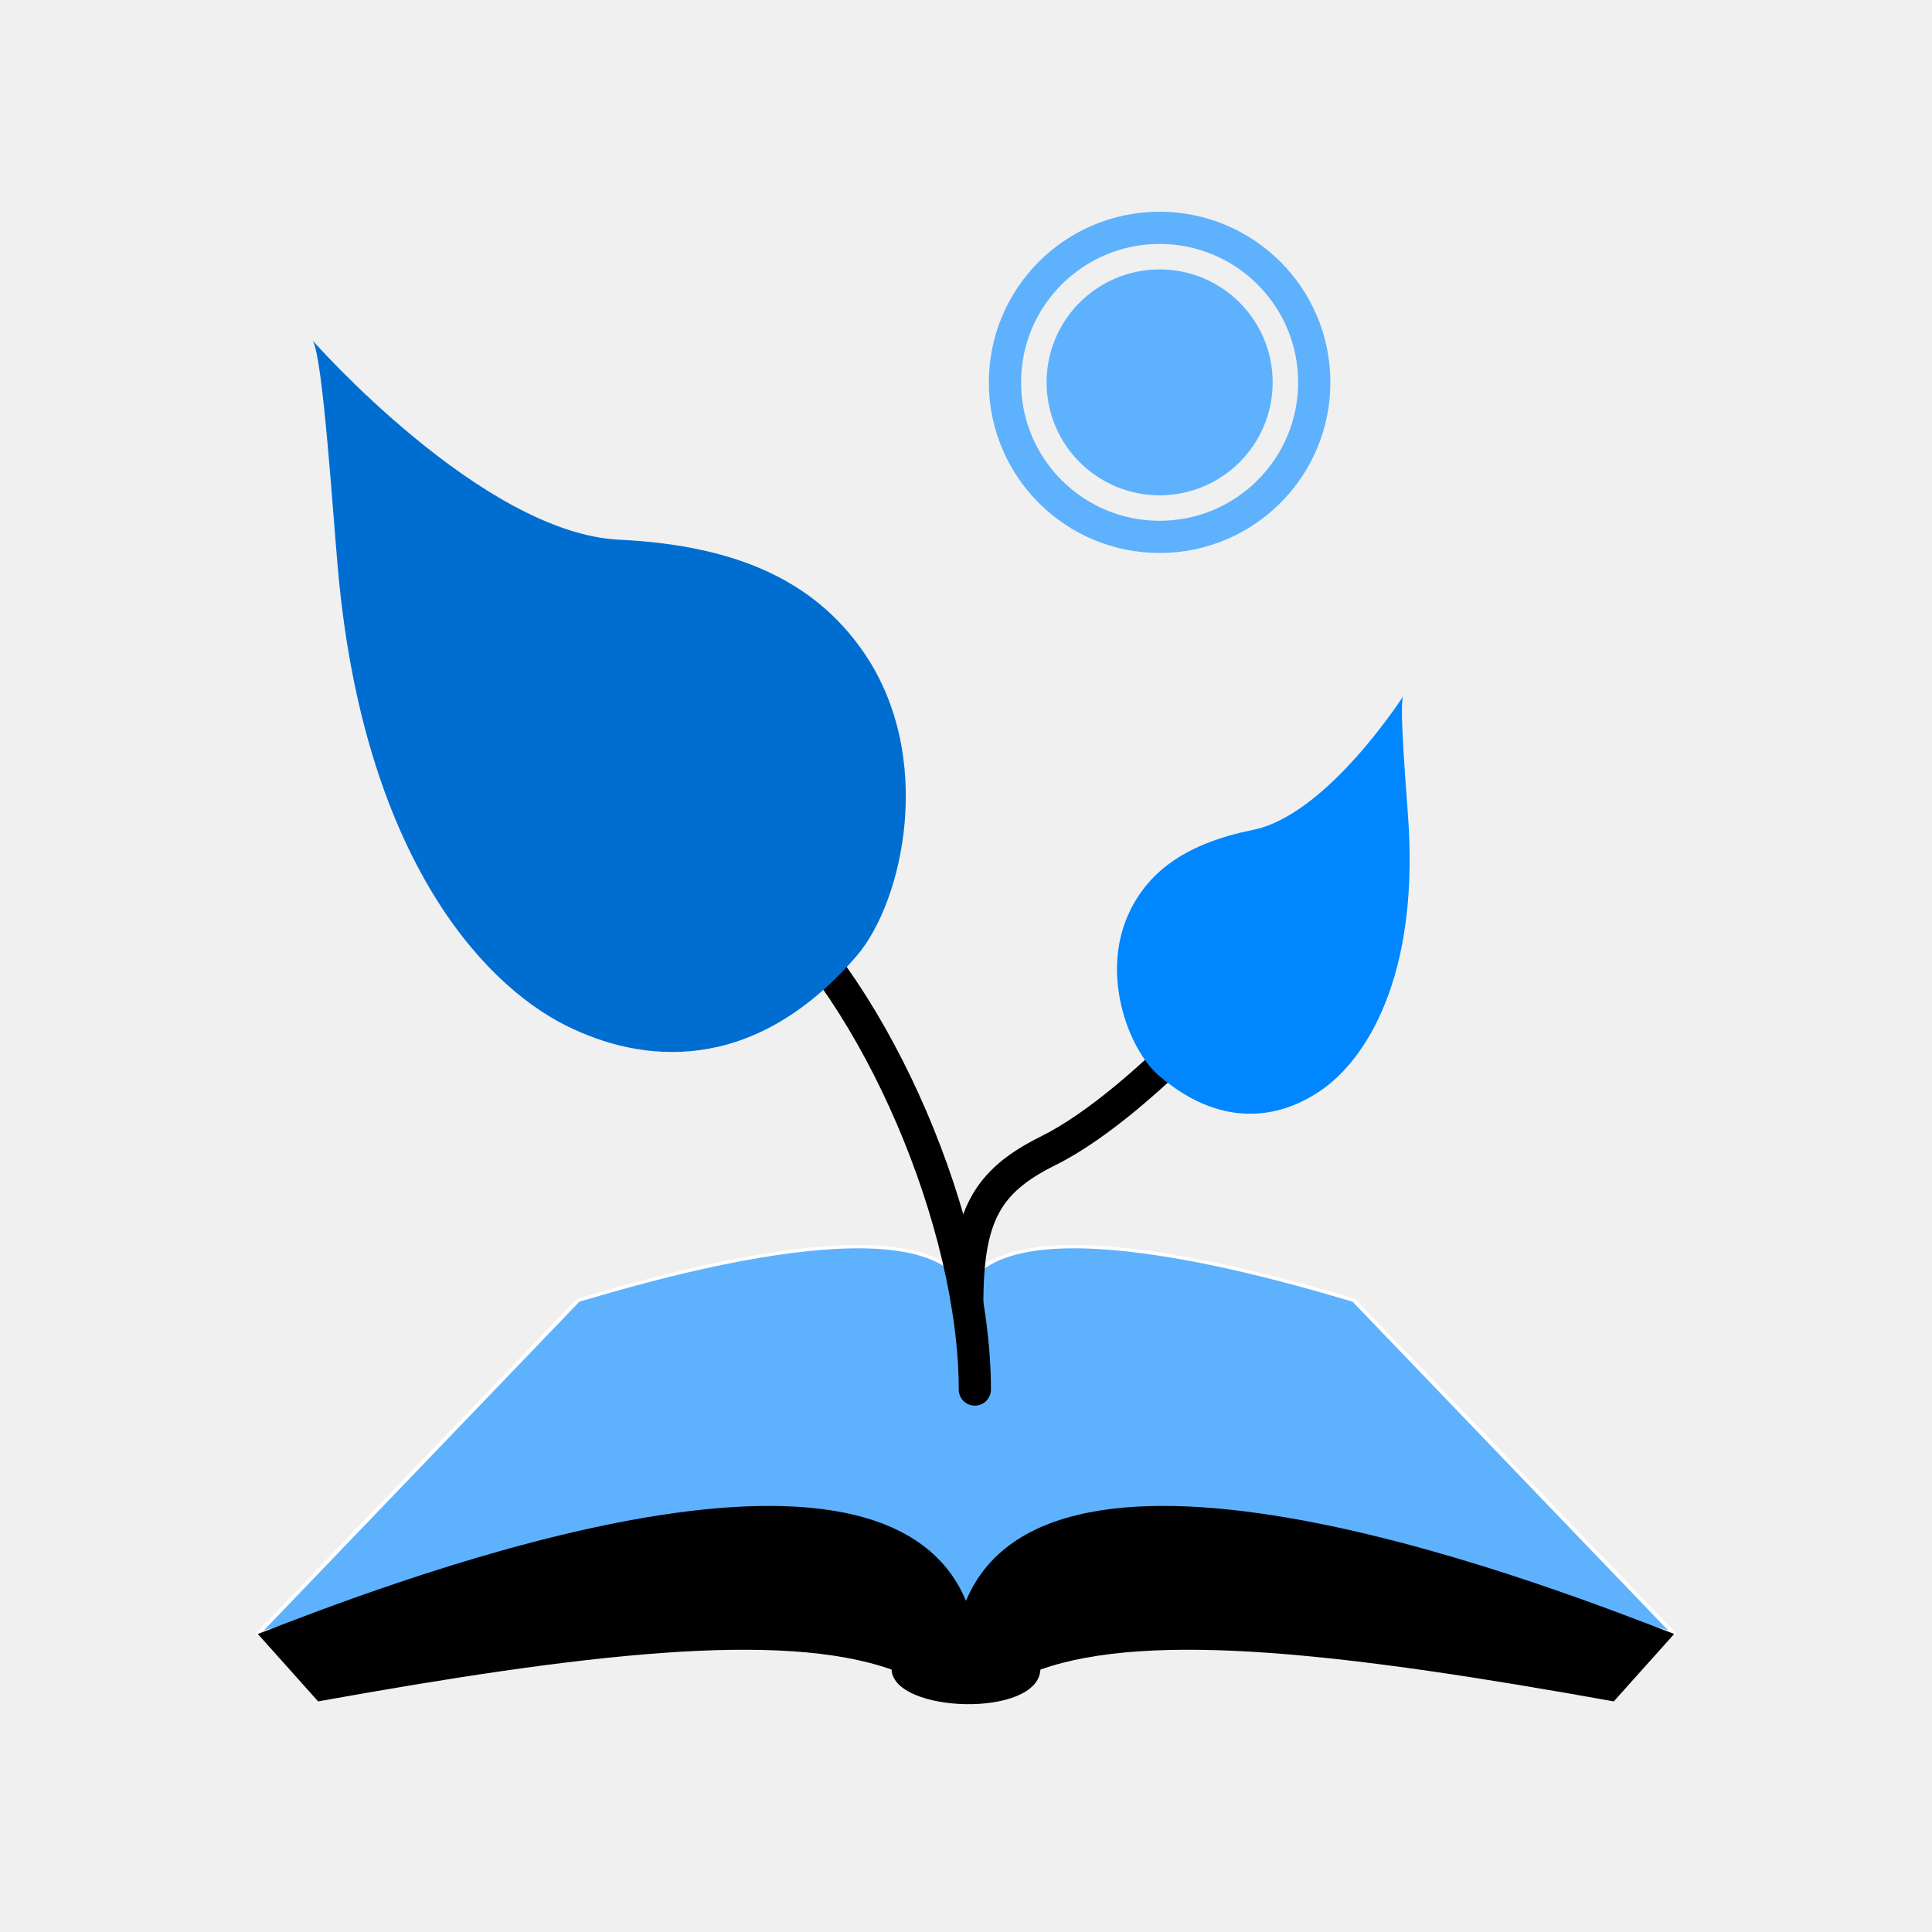
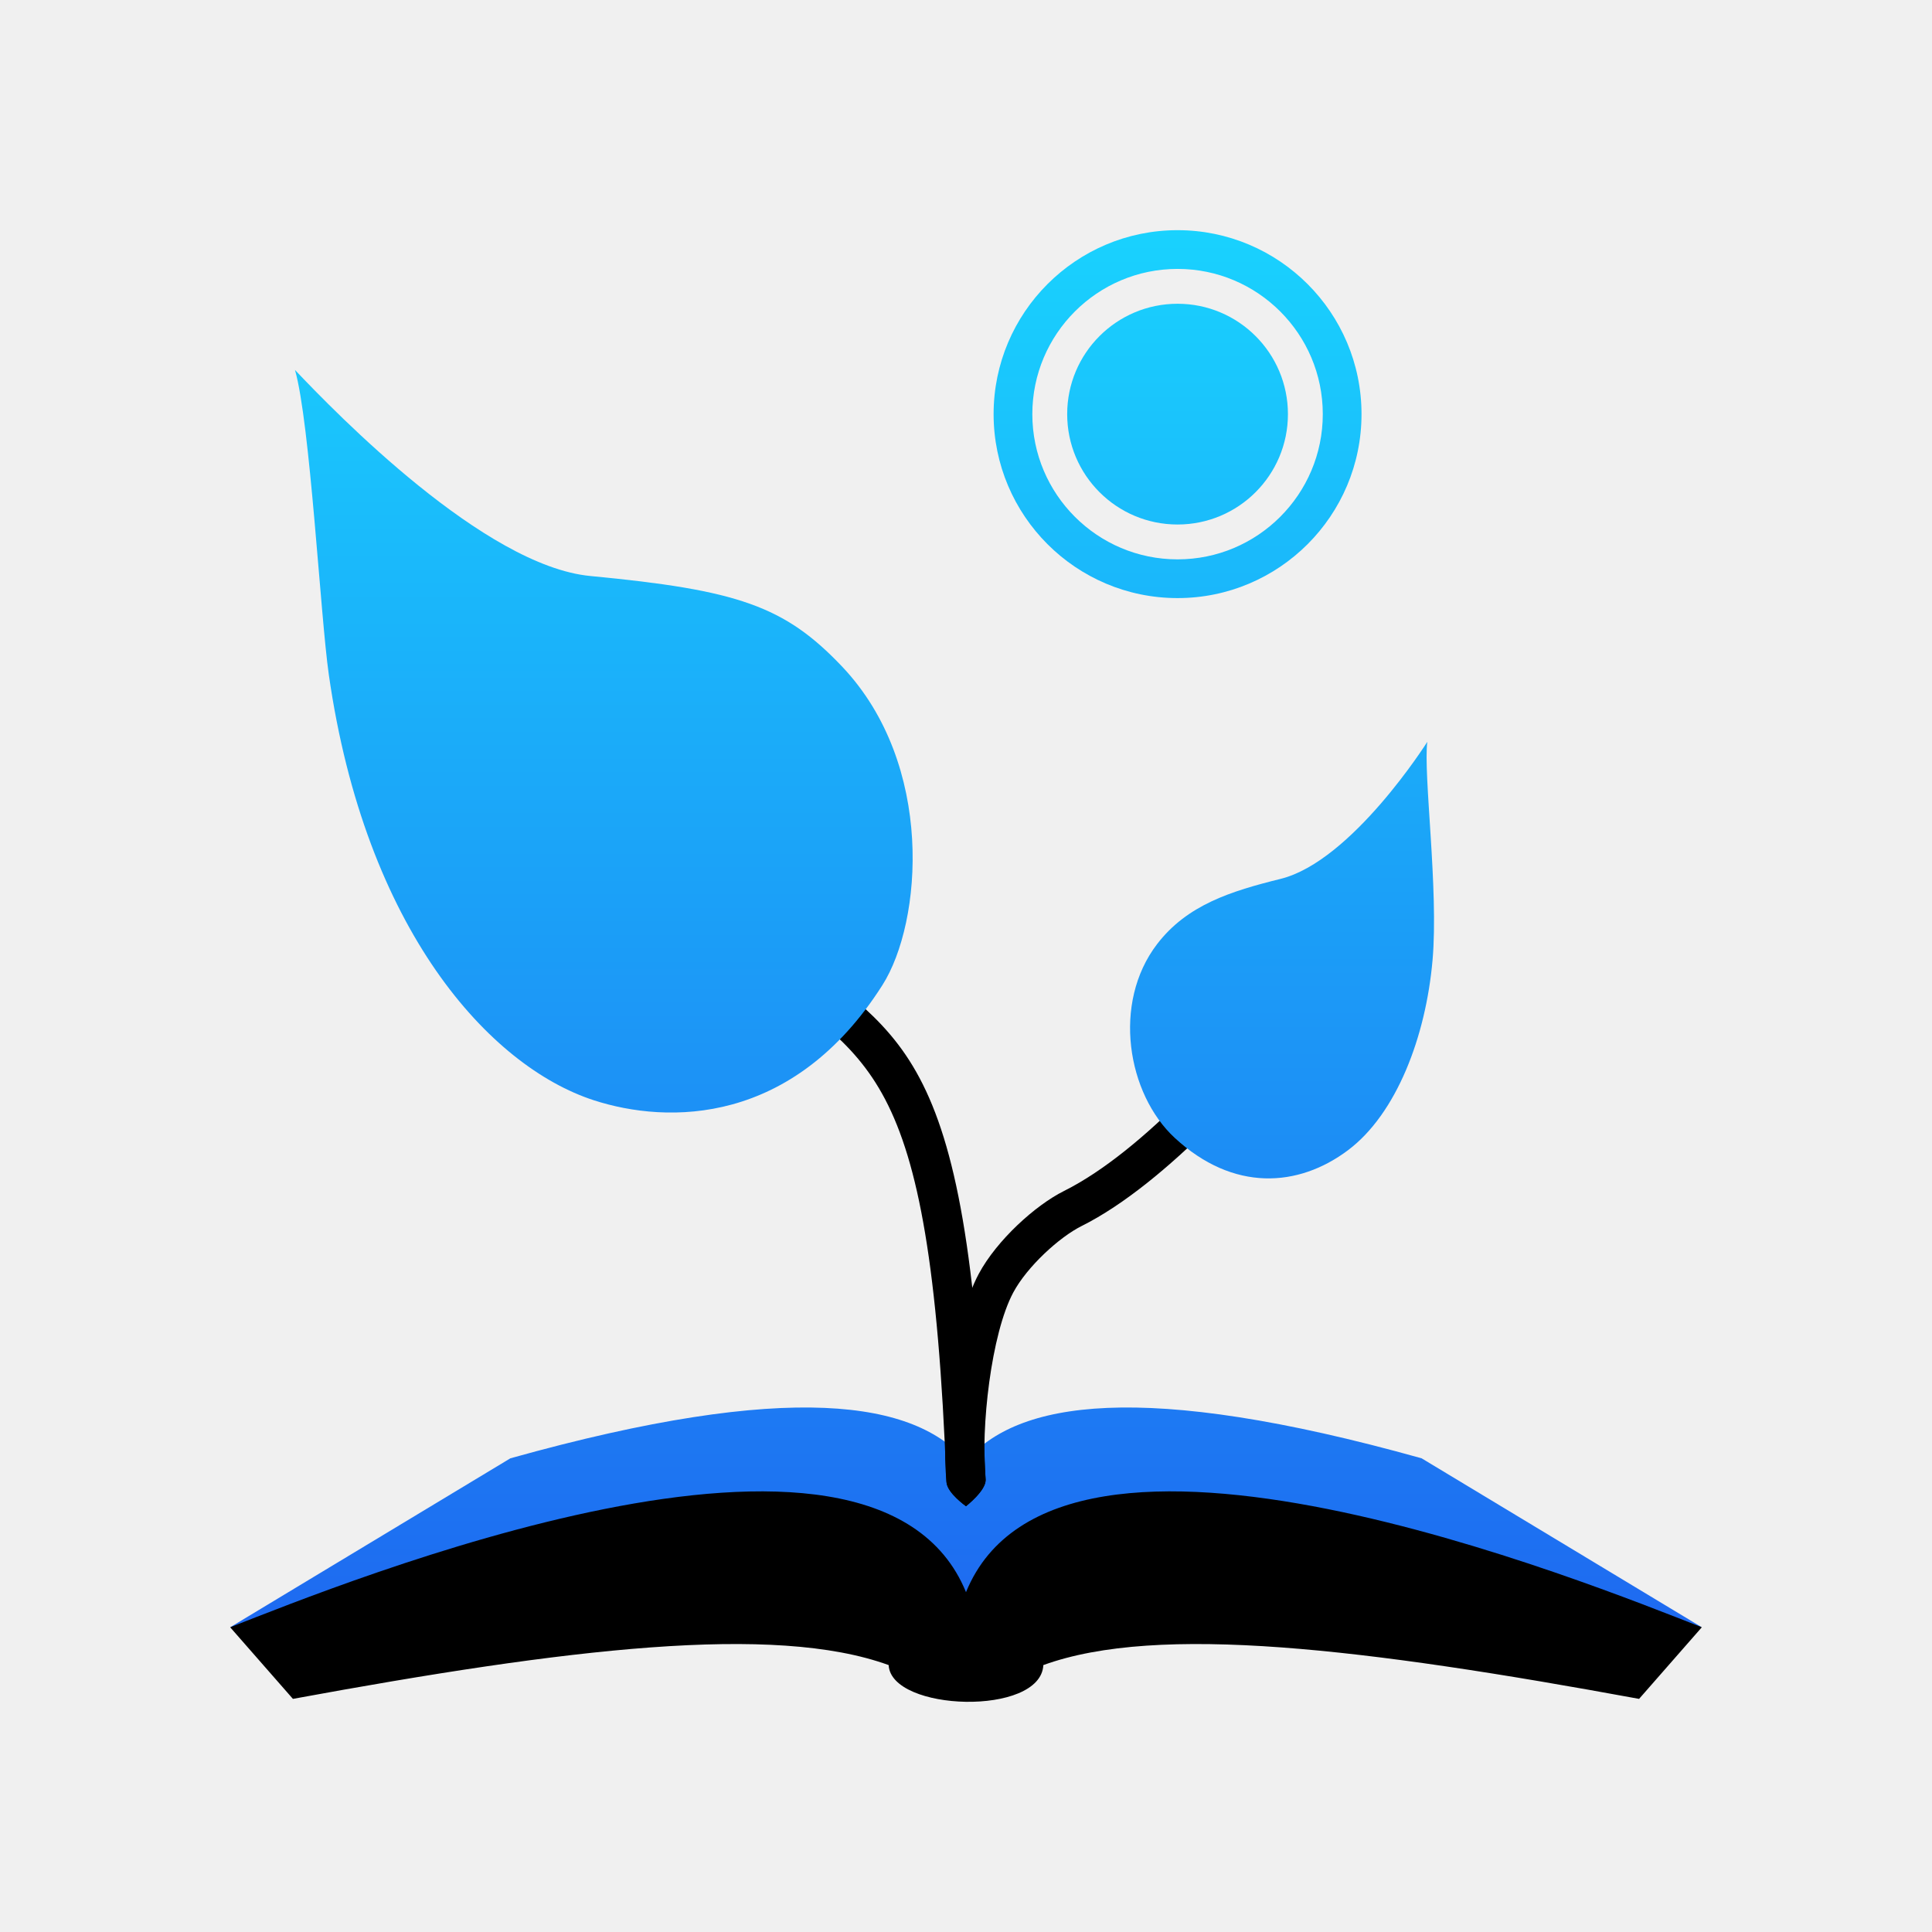
- <svg xmlns="http://www.w3.org/2000/svg" width="100%" height="100%" viewBox="0 0 512 512" version="1.1" xml:space="preserve" style="fill-rule:evenodd;clip-rule:evenodd;stroke-linecap:round;stroke-linejoin:round;stroke-miterlimit:1.5;">
-   <g id="SproutBook" transform="matrix(1.024,0,0,1.02317,-1206.33,-698.688)">
-     <g id="Book" transform="matrix(1,0,0,1,-0.517204,45.3241)">
-       <g transform="matrix(1,0,0,0.764427,0,215.485)">
-         <path d="M1328.19,992.698C1343.12,987.008 1415.97,957.812 1428.57,988.007C1441.16,957.812 1514.02,987.008 1528.95,992.698L1611.85,1105.75C1584.6,1095.36 1451.57,1042.05 1428.57,1097.18C1405.57,1042.05 1272.54,1095.36 1245.29,1105.75L1328.19,992.698" style="fill:rgb(94,177,253);stroke:white;stroke-width:1.1px;" />
-       </g>
-       <g transform="matrix(1,0,0,1,-4.54747e-13,-45)">
-         <path d="M1611.85,1105.75C1584.6,1095.36 1451.57,1042.05 1428.57,1097.18C1405.57,1042.05 1272.54,1095.36 1245.29,1105.75L1260.91,1123.22C1329.36,1110.9 1380.7,1104.8 1409.31,1114.98C1409.87,1126.33 1447.2,1127.51 1447.83,1114.98C1476.44,1104.8 1527.78,1110.9 1596.22,1123.22L1611.85,1105.75" />
-       </g>
+ <svg xmlns="http://www.w3.org/2000/svg" width="100%" height="100%" viewBox="0 0 512 512" version="1.1" xml:space="preserve" style="fill-rule:evenodd;clip-rule:evenodd;stroke-linejoin:round;stroke-miterlimit:2;">
+   <g id="BookSeedlingBlueBlack">
+     <g id="Book">
+       <path d="M256.003,387.229c13.401,-15.822 46.294,-21.58 120.734,-0.766l74.263,44.779c-28.999,-5.443 -170.531,-33.377 -195,-4.487c-24.469,-28.89 -166.001,-0.956 -195,4.487l74.263,-44.779c74.44,-20.814 107.339,-15.056 120.74,0.766Z" style="fill:url(#_Linear1);" />
+       <path d="M451,431.242c-28.999,-11.283 -170.531,-69.187 -195,-9.302c-24.469,-59.885 -166.001,-1.981 -195,9.302l16.626,18.978c72.819,-13.38 127.445,-20.01 157.878,-8.955c0.599,12.33 40.32,13.614 40.992,0c30.433,-11.055 85.059,-4.425 157.878,8.955l16.626,-18.978" />
    </g>
-     <g id="Sprout" transform="matrix(-1.52844,0,0,1.52844,2696.12,310.549)">
-       <g transform="matrix(1,0,0,1,5.94962,-28.0643)">
-         <path d="M822.201,507.132C822.201,479.179 838.604,440.275 858.622,422.925C887.135,398.211 895.993,393.255 912.744,376.041" style="fill:none;stroke:black;stroke-width:5.45px;" />
-       </g>
-       <g transform="matrix(1,0,0,1,5.94962,-28.0643)">
-         <path d="M862.859,392.844C858.447,403.459 856.953,413.712 858.622,422.925C866.032,426.18 874.335,427.826 884.083,426.872" style="fill:none;stroke:black;stroke-width:5.45px;" />
-       </g>
-       <g transform="matrix(1,0,0,1,4.6411,-29.3728)">
-         <path d="M886.889,382.846C884.238,388.787 882.932,396.073 883.087,404.821C891.594,409.218 899.196,407.04 905.833,405.823" style="fill:none;stroke:black;stroke-width:5.45px;" />
-       </g>
-       <g transform="matrix(0.976198,-0.140313,0.140313,0.976198,-31.3055,102.382)">
-         <path d="M946.376,339.844C946.376,339.844 912.925,368.409 889.5,366.19C868.496,364.201 855.125,368.926 845.625,378.871C830.249,394.969 832.339,420.872 838.955,431.21C853.726,454.29 873.057,454.65 886.657,450.112C902.575,444.801 925.223,425.299 936.365,378.83C938.639,369.344 944.133,342.932 946.376,339.844Z" style="fill:rgb(0,110,209);" />
-       </g>
-       <path d="M829.427,464.516C829.427,449.6 826.132,443.766 815.724,438.601C798.75,430.179 775.699,402.794 775.699,400.566" style="fill:none;stroke:black;stroke-width:5.45px;" />
-       <g transform="matrix(-0.518574,-0.157228,-0.157228,0.518574,1299.84,334.168)">
-         <path d="M946.376,339.844C946.376,339.844 912.925,368.409 889.5,366.19C868.496,364.201 855.125,368.926 845.625,378.871C830.249,394.969 832.339,420.872 838.955,431.21C853.726,454.29 873.057,454.65 886.657,450.112C902.575,444.801 925.223,425.299 936.365,378.83C938.639,369.344 944.133,342.932 946.376,339.844Z" style="fill:rgb(0,134,255);" />
-       </g>
+     <g id="Seedling">
+       <path d="M261.194,392.218c-4.516,-119.525 -23.256,-116.109 -56.575,-145.154c-46.192,-40.268 -60.554,-48.329 -87.692,-76.377c-1.995,-2.061 -5.288,-2.116 -7.35,-0.121c-2.061,1.995 -2.116,5.288 -0.121,7.35c27.343,28.26 41.79,36.411 88.332,76.984c31.785,27.708 48.709,23.688 53.018,137.71c0.108,2.867 5.194,6.548 5.194,6.548c-0,0 5.303,-4.074 5.194,-6.94Z" />
+       <path d="M78.172,98.039c10.941,11.556 50.206,51.941 78.29,54.611c39.084,3.717 51.455,7.931 66.685,23.979c24.652,25.974 21.302,67.769 10.694,84.45c-23.681,37.239 -56.881,36.862 -76.479,30.499c-27.558,-8.947 -60.541,-45.093 -70.227,-112.817c-2.23,-15.588 -4.937,-66.728 -8.963,-80.722Z" style="fill:url(#_Linear2);" />
+       <path d="M340.688,259.026c-0.344,0.549 -1.729,2.727 -3.219,4.686c-10.181,13.38 -34.039,41.2 -55.491,51.906c-7.651,3.819 -17.817,13.072 -22.588,21.947c-6.786,12.625 -10.086,39.873 -8.535,55.387c0.285,2.855 5.145,6.206 5.145,6.206c0,0 5.485,-4.385 5.199,-7.24c-1.343,-13.438 1.469,-38.496 7.348,-49.431c3.673,-6.833 12.183,-14.627 18.073,-17.567c22.711,-11.335 48.344,-40.748 59.122,-54.913c2.471,-3.247 4.032,-5.73 4.583,-7.017c0.49,-1.143 0.598,-2.066 0.598,-2.677c-0,-2.869 -2.33,-5.198 -5.198,-5.198c-2.425,-0 -4.464,1.664 -5.037,3.911Z" />
+       <path d="M378.253,196.592c-0,0 -19.957,31.635 -38.883,36.319c-13.127,3.25 -24.743,6.878 -32.708,17.26c-12.003,15.646 -7.944,39.722 4.655,51.377c15.529,14.365 32.783,13.142 45.927,3.263c12.807,-9.625 20.608,-29.999 22.398,-50.383c1.642,-18.701 -2.499,-49.296 -1.389,-57.836Z" style="fill:url(#_Linear3);" />
    </g>
-     <g id="Sun" transform="matrix(1,0,0,1,1034.74,532.802)">
-       <g transform="matrix(1.97175,0,0,1.97175,-346.368,-307.707)">
-         <circle cx="400.553" cy="282.391" r="20.298" style="fill:none;stroke:rgb(94,177,253);stroke-width:4.23px;" />
-       </g>
-       <g transform="matrix(1.23165,0,0,1.23165,-49.9162,-98.7078)">
-         <circle cx="400.553" cy="282.391" r="20.298" style="fill:rgb(94,177,253);stroke:rgb(94,177,253);stroke-width:6.91px;" />
-       </g>
+     <g id="Sun">
+       <path d="M312.065,61c26.906,0 48.75,21.844 48.75,48.75c-0,26.906 -21.844,48.75 -48.75,48.75c-26.906,0 -48.75,-21.844 -48.75,-48.75c-0,-26.906 21.844,-48.75 48.75,-48.75Zm-0,10.263c21.241,0 38.487,17.246 38.487,38.487c-0,21.241 -17.246,38.487 -38.487,38.487c-21.241,-0 -38.487,-17.246 -38.487,-38.487c0,-21.241 17.246,-38.487 38.487,-38.487Z" style="fill:url(#_Linear4);" />
+       <circle cx="312.065" cy="109.75" r="29.25" style="fill:url(#_Linear5);" />
    </g>
  </g>
+   <defs>
+     <linearGradient id="_Linear1" x1="0" y1="0" x2="1" y2="0" gradientUnits="userSpaceOnUse" gradientTransform="matrix(2.38806e-14,390,-390,2.38806e-14,248.069,61)">
+       <stop offset="0" style="stop-color:#19d2fe;stop-opacity:1" />
+       <stop offset="1" style="stop-color:#1e64f0;stop-opacity:1" />
+     </linearGradient>
+     <linearGradient id="_Linear2" x1="0" y1="0" x2="1" y2="0" gradientUnits="userSpaceOnUse" gradientTransform="matrix(2.38806e-14,390,-390,2.38806e-14,248.069,61)">
+       <stop offset="0" style="stop-color:#19d2fe;stop-opacity:1" />
+       <stop offset="1" style="stop-color:#1e64f0;stop-opacity:1" />
+     </linearGradient>
+     <linearGradient id="_Linear3" x1="0" y1="0" x2="1" y2="0" gradientUnits="userSpaceOnUse" gradientTransform="matrix(2.38806e-14,390,-390,2.38806e-14,248.069,61)">
+       <stop offset="0" style="stop-color:#19d2fe;stop-opacity:1" />
+       <stop offset="1" style="stop-color:#1e64f0;stop-opacity:1" />
+     </linearGradient>
+     <linearGradient id="_Linear4" x1="0" y1="0" x2="1" y2="0" gradientUnits="userSpaceOnUse" gradientTransform="matrix(2.38806e-14,390,-390,2.38806e-14,248.069,61)">
+       <stop offset="0" style="stop-color:#19d2fe;stop-opacity:1" />
+       <stop offset="1" style="stop-color:#1e64f0;stop-opacity:1" />
+     </linearGradient>
+     <linearGradient id="_Linear5" x1="0" y1="0" x2="1" y2="0" gradientUnits="userSpaceOnUse" gradientTransform="matrix(2.38806e-14,390,-390,2.38806e-14,248.069,61)">
+       <stop offset="0" style="stop-color:#19d2fe;stop-opacity:1" />
+       <stop offset="1" style="stop-color:#1e64f0;stop-opacity:1" />
+     </linearGradient>
+   </defs>
</svg>
